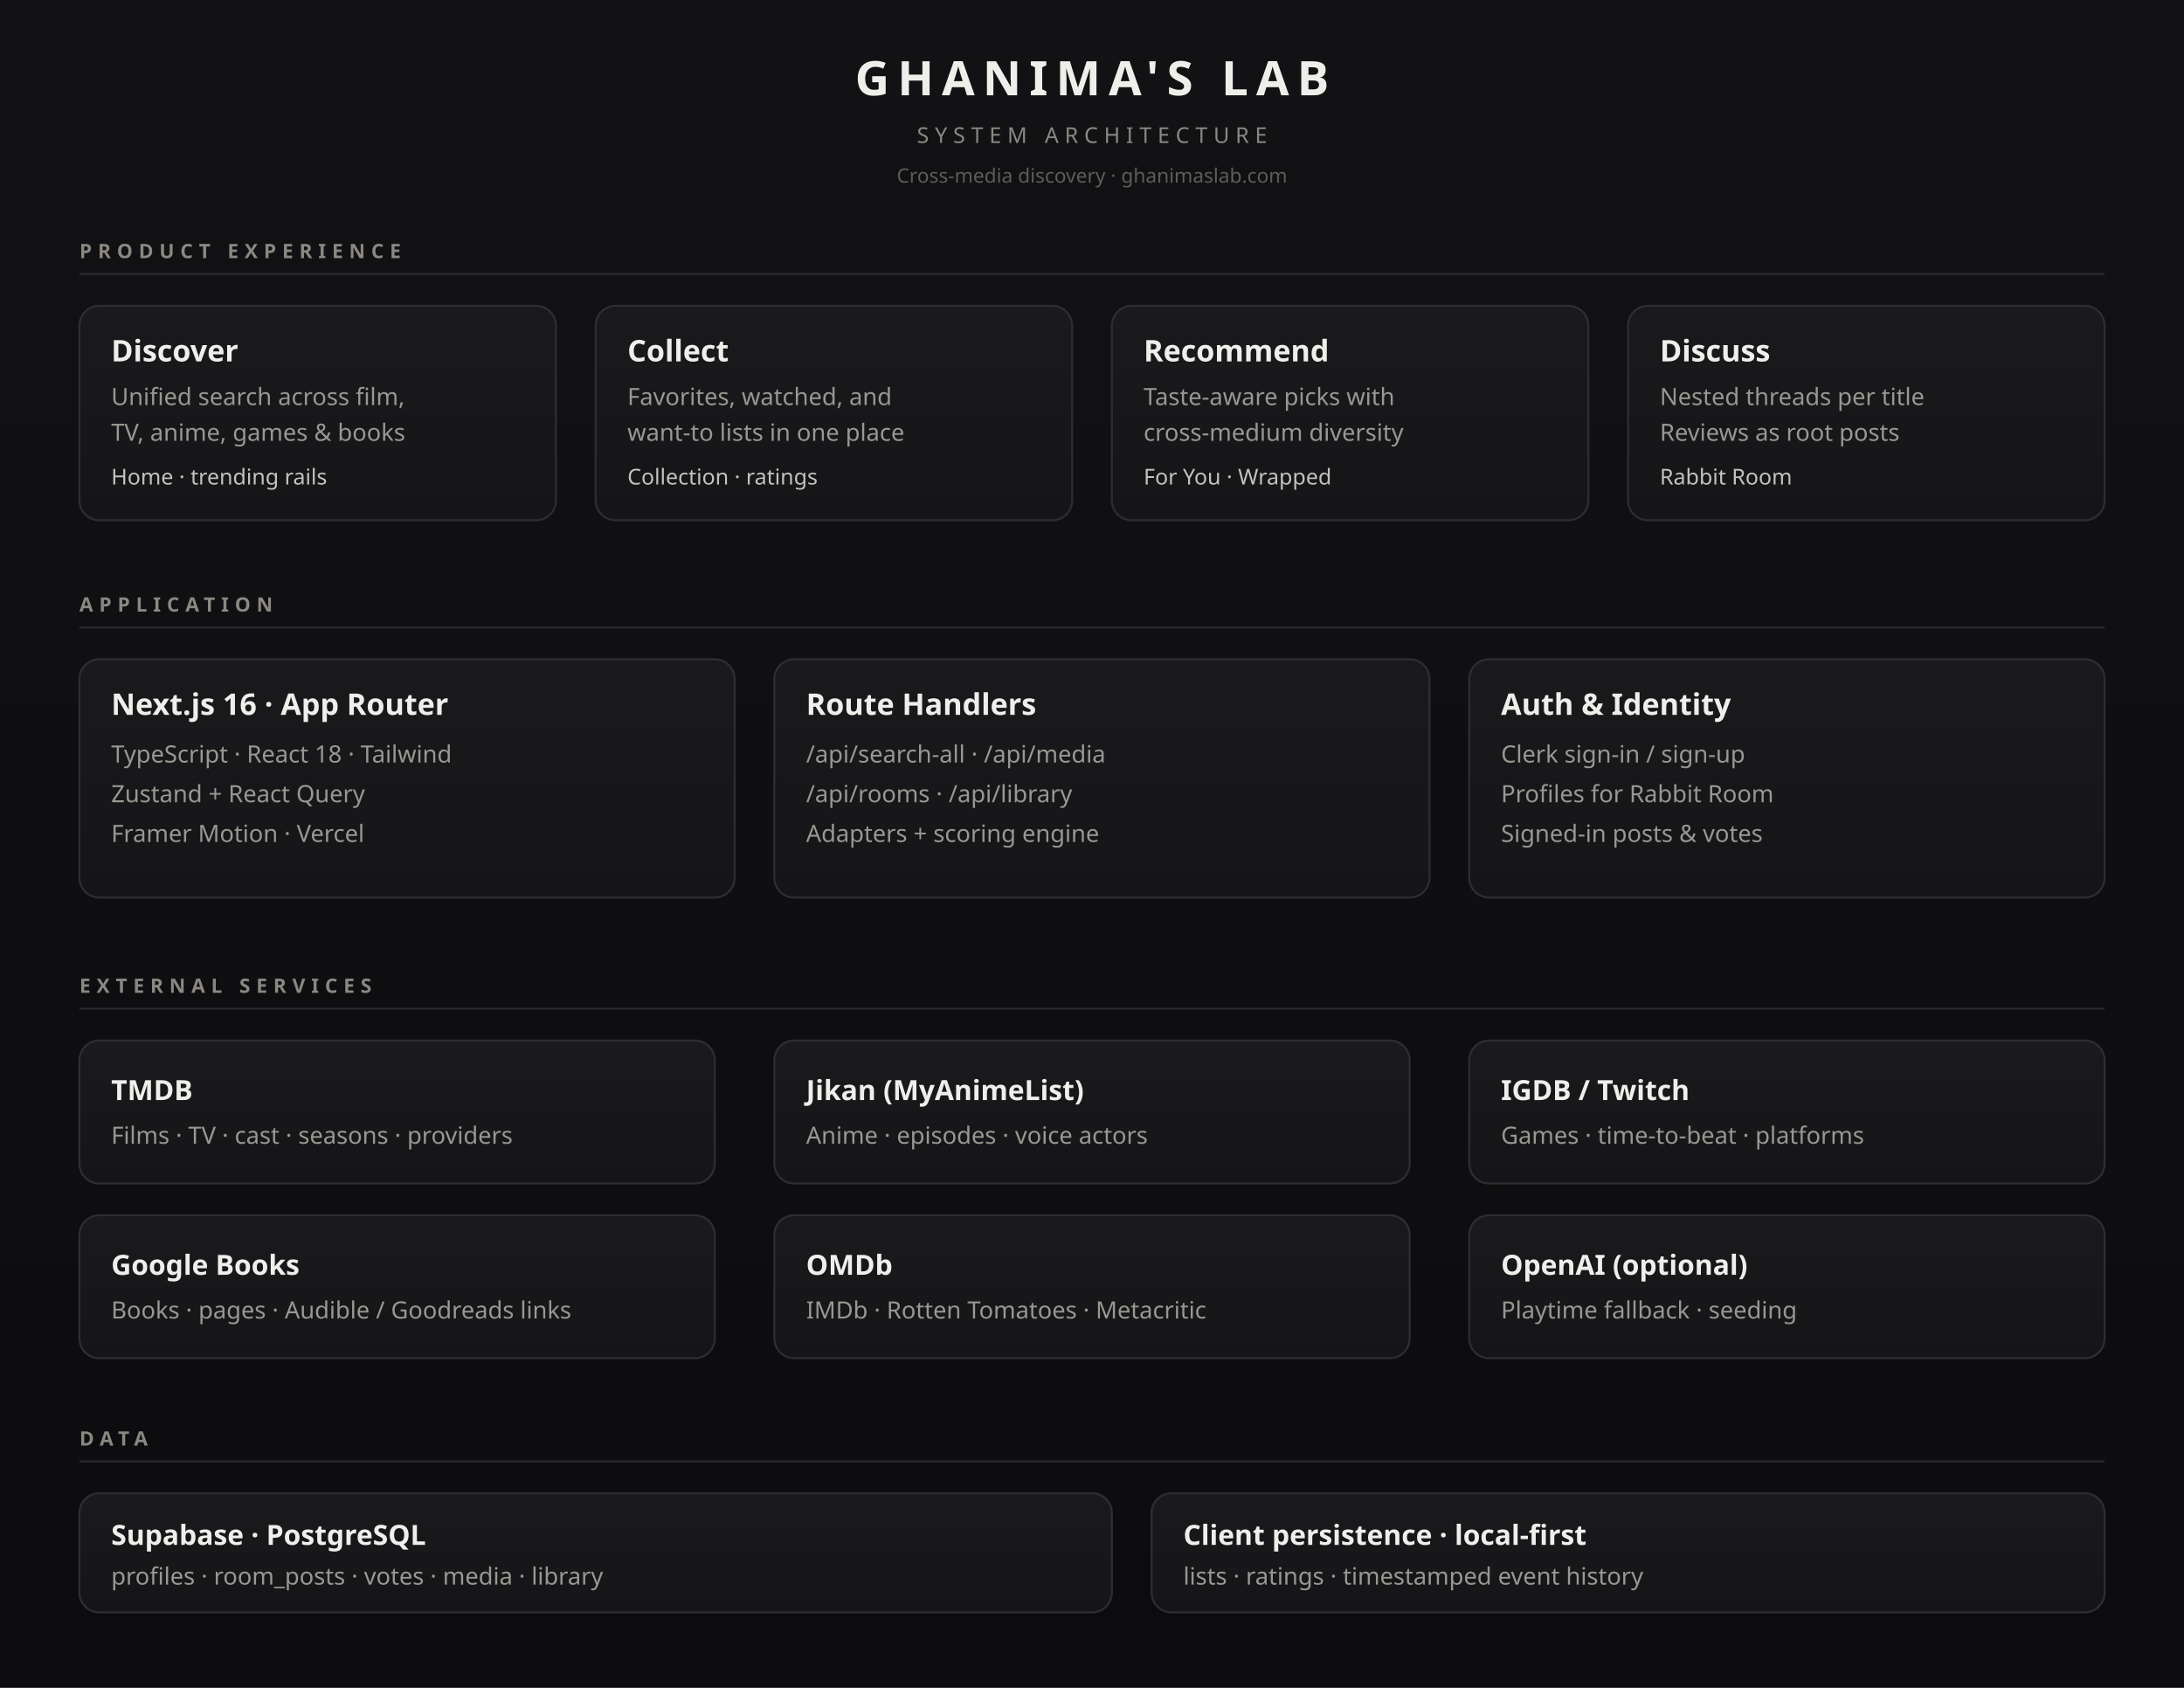
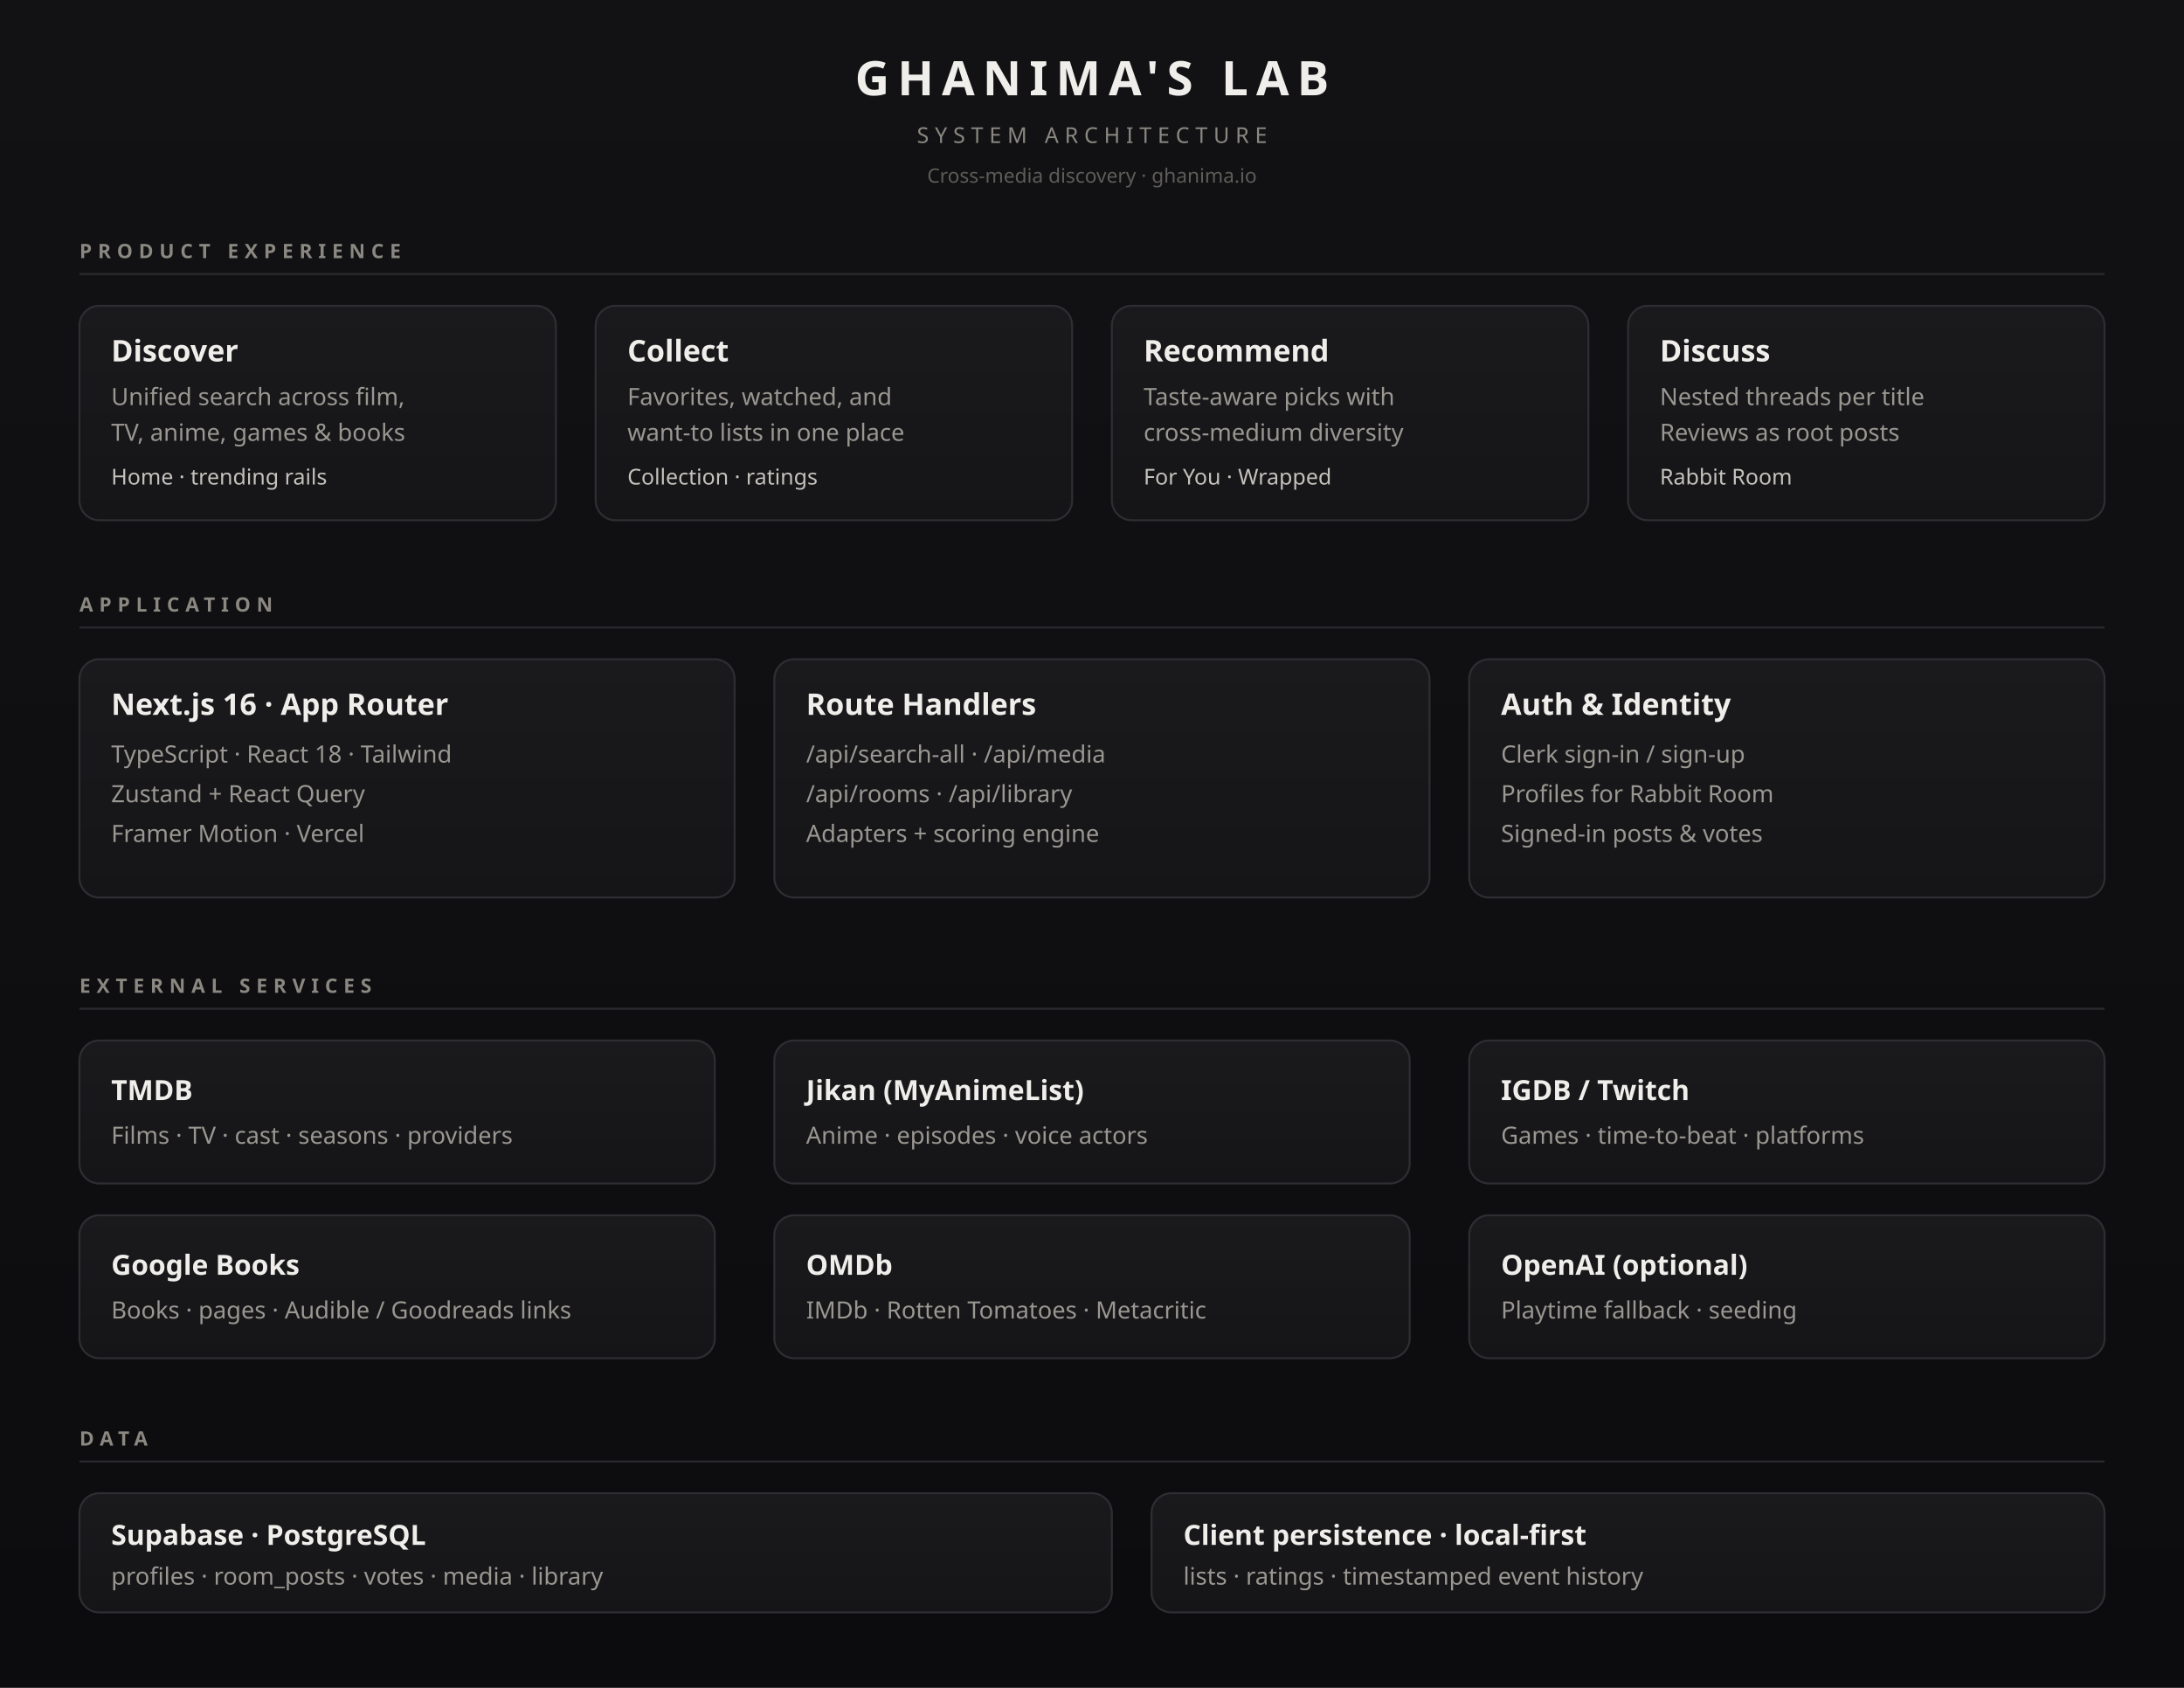
<svg xmlns="http://www.w3.org/2000/svg" viewBox="0 0 1100 850" role="img" aria-labelledby="title desc">
  <defs>
    <linearGradient id="bg" x1="0" y1="0" x2="0" y2="1">
      <stop offset="0%" stop-color="#121214" />
      <stop offset="100%" stop-color="#0c0c0e" />
    </linearGradient>
    <linearGradient id="card" x1="0" y1="0" x2="0" y2="1">
      <stop offset="0%" stop-color="#1a1a1d" />
      <stop offset="100%" stop-color="#151518" />
    </linearGradient>
  </defs>
  <rect width="1100" height="850" fill="url(#bg)" />
  <text x="550" y="48" text-anchor="middle" fill="#f0eeea" font-family="Segoe UI, system-ui, sans-serif" font-size="24" font-weight="600" letter-spacing="4">GHANIMA'S LAB</text>
  <text x="550" y="72" text-anchor="middle" fill="#8b8882" font-family="Segoe UI, system-ui, sans-serif" font-size="11" letter-spacing="3">SYSTEM ARCHITECTURE</text>
-   <text x="550" y="92" text-anchor="middle" fill="#5e5c58" font-family="Segoe UI, system-ui, sans-serif" font-size="10">Cross-media discovery · ghanimaslab.com</text>
+   <text x="550" y="92" text-anchor="middle" fill="#5e5c58" font-family="Segoe UI, system-ui, sans-serif" font-size="10">Cross-media discovery · ghanima.io</text>
  <text x="40" y="130" fill="#8b8882" font-family="Segoe UI, system-ui, sans-serif" font-size="10" font-weight="700" letter-spacing="3">PRODUCT EXPERIENCE</text>
  <line x1="40" y1="138" x2="1060" y2="138" stroke="#2a2a2e" stroke-width="1" />
  <g font-family="Segoe UI, system-ui, sans-serif">
    <rect x="40" y="154" width="240" height="108" rx="10" fill="url(#card)" stroke="#2e2e32" />
    <text x="56" y="182" fill="#f0eeea" font-size="15" font-weight="600">Discover</text>
    <text x="56" y="204" fill="#9a9791" font-size="12">Unified search across film,</text>
    <text x="56" y="222" fill="#9a9791" font-size="12">TV, anime, games &amp; books</text>
    <text x="56" y="244" fill="#c5c2bc" font-size="11">Home · trending rails</text>
    <rect x="300" y="154" width="240" height="108" rx="10" fill="url(#card)" stroke="#2e2e32" />
    <text x="316" y="182" fill="#f0eeea" font-size="15" font-weight="600">Collect</text>
    <text x="316" y="204" fill="#9a9791" font-size="12">Favorites, watched, and</text>
    <text x="316" y="222" fill="#9a9791" font-size="12">want-to lists in one place</text>
    <text x="316" y="244" fill="#c5c2bc" font-size="11">Collection · ratings</text>
    <rect x="560" y="154" width="240" height="108" rx="10" fill="url(#card)" stroke="#2e2e32" />
    <text x="576" y="182" fill="#f0eeea" font-size="15" font-weight="600">Recommend</text>
    <text x="576" y="204" fill="#9a9791" font-size="12">Taste-aware picks with</text>
    <text x="576" y="222" fill="#9a9791" font-size="12">cross-medium diversity</text>
    <text x="576" y="244" fill="#c5c2bc" font-size="11">For You · Wrapped</text>
    <rect x="820" y="154" width="240" height="108" rx="10" fill="url(#card)" stroke="#2e2e32" />
    <text x="836" y="182" fill="#f0eeea" font-size="15" font-weight="600">Discuss</text>
    <text x="836" y="204" fill="#9a9791" font-size="12">Nested threads per title</text>
    <text x="836" y="222" fill="#9a9791" font-size="12">Reviews as root posts</text>
    <text x="836" y="244" fill="#c5c2bc" font-size="11">Rabbit Room</text>
  </g>
  <text x="40" y="308" fill="#8b8882" font-family="Segoe UI, system-ui, sans-serif" font-size="10" font-weight="700" letter-spacing="3">APPLICATION</text>
  <line x1="40" y1="316" x2="1060" y2="316" stroke="#2a2a2e" stroke-width="1" />
  <g font-family="Segoe UI, system-ui, sans-serif">
    <rect x="40" y="332" width="330" height="120" rx="10" fill="url(#card)" stroke="#2e2e32" />
    <text x="56" y="360" fill="#f0eeea" font-size="15" font-weight="600">Next.js 16 · App Router</text>
    <text x="56" y="384" fill="#9a9791" font-size="12">TypeScript · React 18 · Tailwind</text>
    <text x="56" y="404" fill="#9a9791" font-size="12">Zustand + React Query</text>
    <text x="56" y="424" fill="#9a9791" font-size="12">Framer Motion · Vercel</text>
    <rect x="390" y="332" width="330" height="120" rx="10" fill="url(#card)" stroke="#2e2e32" />
    <text x="406" y="360" fill="#f0eeea" font-size="15" font-weight="600">Route Handlers</text>
    <text x="406" y="384" fill="#9a9791" font-size="12">/api/search-all · /api/media</text>
    <text x="406" y="404" fill="#9a9791" font-size="12">/api/rooms · /api/library</text>
    <text x="406" y="424" fill="#9a9791" font-size="12">Adapters + scoring engine</text>
    <rect x="740" y="332" width="320" height="120" rx="10" fill="url(#card)" stroke="#2e2e32" />
    <text x="756" y="360" fill="#f0eeea" font-size="15" font-weight="600">Auth &amp; Identity</text>
    <text x="756" y="384" fill="#9a9791" font-size="12">Clerk sign-in / sign-up</text>
    <text x="756" y="404" fill="#9a9791" font-size="12">Profiles for Rabbit Room</text>
    <text x="756" y="424" fill="#9a9791" font-size="12">Signed-in posts &amp; votes</text>
  </g>
  <text x="40" y="500" fill="#8b8882" font-family="Segoe UI, system-ui, sans-serif" font-size="10" font-weight="700" letter-spacing="3">EXTERNAL SERVICES</text>
  <line x1="40" y1="508" x2="1060" y2="508" stroke="#2a2a2e" stroke-width="1" />
  <g font-family="Segoe UI, system-ui, sans-serif">
    <rect x="40" y="524" width="320" height="72" rx="10" fill="url(#card)" stroke="#2e2e32" />
    <text x="56" y="554" fill="#f0eeea" font-size="14" font-weight="600">TMDB</text>
    <text x="56" y="576" fill="#9a9791" font-size="12">Films · TV · cast · seasons · providers</text>
    <rect x="390" y="524" width="320" height="72" rx="10" fill="url(#card)" stroke="#2e2e32" />
    <text x="406" y="554" fill="#f0eeea" font-size="14" font-weight="600">Jikan (MyAnimeList)</text>
    <text x="406" y="576" fill="#9a9791" font-size="12">Anime · episodes · voice actors</text>
    <rect x="740" y="524" width="320" height="72" rx="10" fill="url(#card)" stroke="#2e2e32" />
    <text x="756" y="554" fill="#f0eeea" font-size="14" font-weight="600">IGDB / Twitch</text>
    <text x="756" y="576" fill="#9a9791" font-size="12">Games · time-to-beat · platforms</text>
    <rect x="40" y="612" width="320" height="72" rx="10" fill="url(#card)" stroke="#2e2e32" />
    <text x="56" y="642" fill="#f0eeea" font-size="14" font-weight="600">Google Books</text>
    <text x="56" y="664" fill="#9a9791" font-size="12">Books · pages · Audible / Goodreads links</text>
    <rect x="390" y="612" width="320" height="72" rx="10" fill="url(#card)" stroke="#2e2e32" />
    <text x="406" y="642" fill="#f0eeea" font-size="14" font-weight="600">OMDb</text>
    <text x="406" y="664" fill="#9a9791" font-size="12">IMDb · Rotten Tomatoes · Metacritic</text>
    <rect x="740" y="612" width="320" height="72" rx="10" fill="url(#card)" stroke="#2e2e32" />
    <text x="756" y="642" fill="#f0eeea" font-size="14" font-weight="600">OpenAI (optional)</text>
    <text x="756" y="664" fill="#9a9791" font-size="12">Playtime fallback · seeding</text>
  </g>
  <text x="40" y="728" fill="#8b8882" font-family="Segoe UI, system-ui, sans-serif" font-size="10" font-weight="700" letter-spacing="3">DATA</text>
  <line x1="40" y1="736" x2="1060" y2="736" stroke="#2a2a2e" stroke-width="1" />
  <g font-family="Segoe UI, system-ui, sans-serif">
    <rect x="40" y="752" width="520" height="60" rx="10" fill="url(#card)" stroke="#2e2e32" />
    <text x="56" y="778" fill="#f0eeea" font-size="14" font-weight="600">Supabase · PostgreSQL</text>
    <text x="56" y="798" fill="#9a9791" font-size="12">profiles · room_posts · votes · media · library</text>
    <rect x="580" y="752" width="480" height="60" rx="10" fill="url(#card)" stroke="#2e2e32" />
    <text x="596" y="778" fill="#f0eeea" font-size="14" font-weight="600">Client persistence · local-first</text>
    <text x="596" y="798" fill="#9a9791" font-size="12">lists · ratings · timestamped event history</text>
  </g>
</svg>
